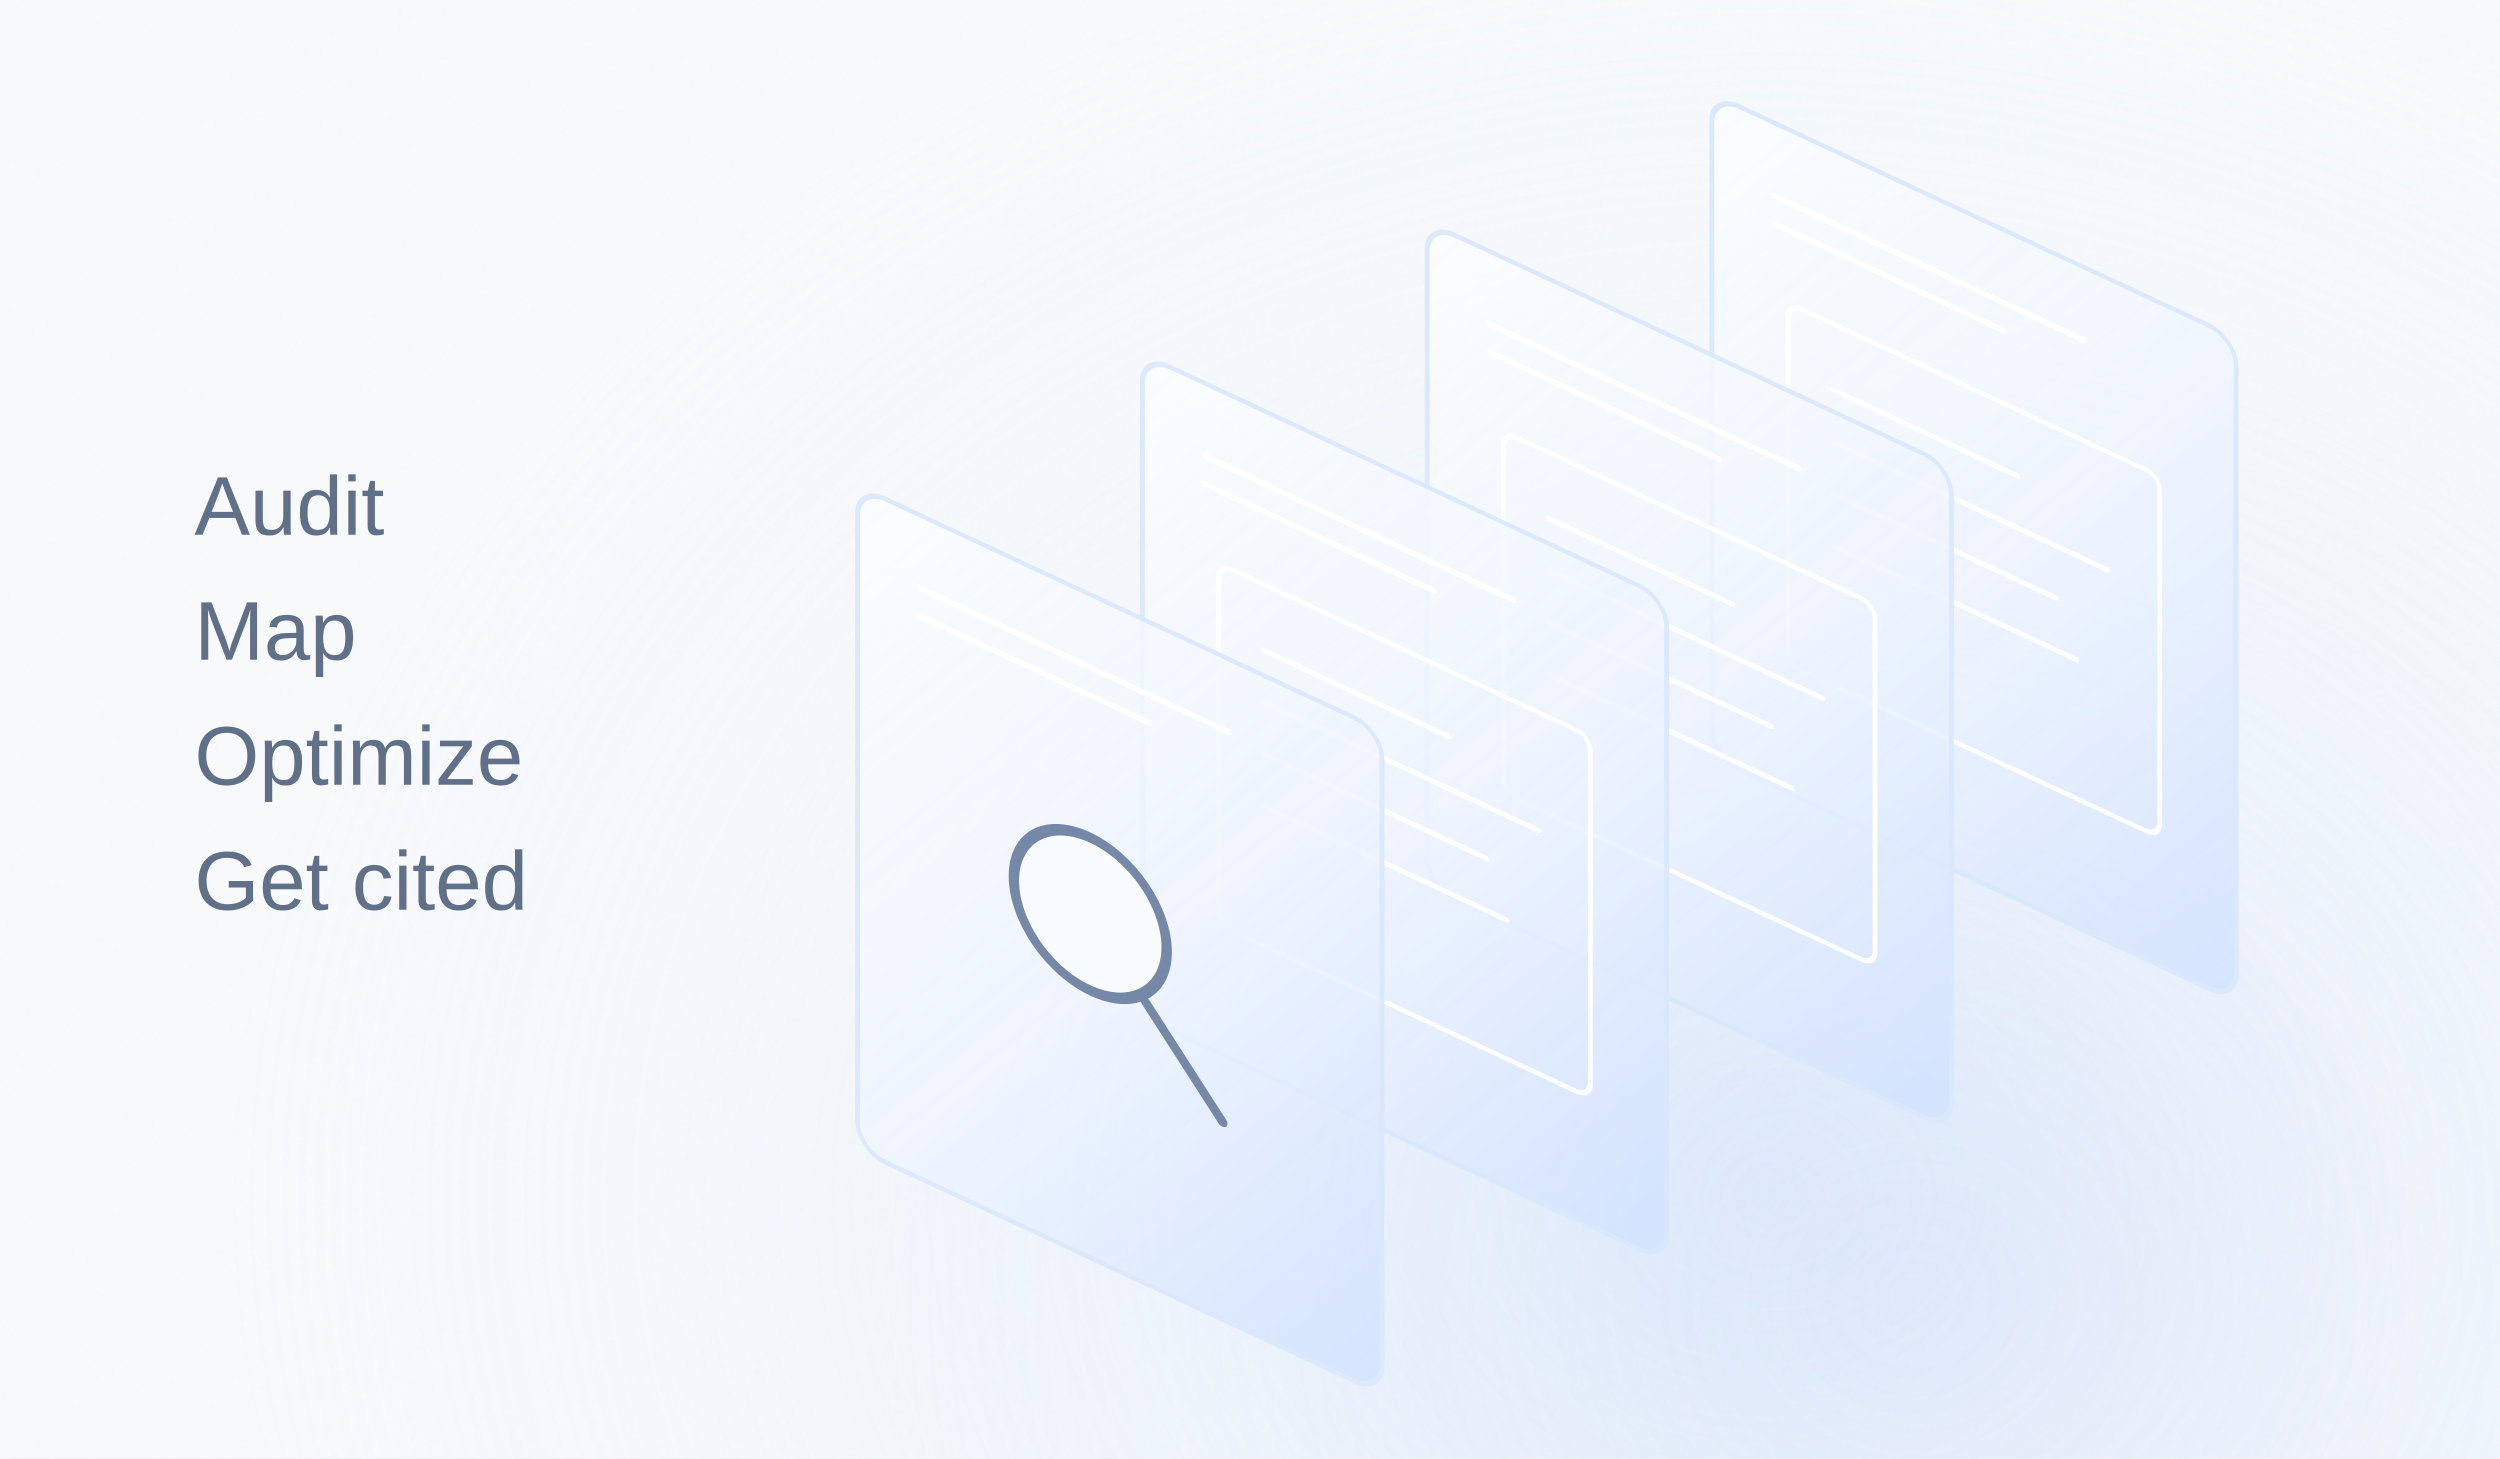
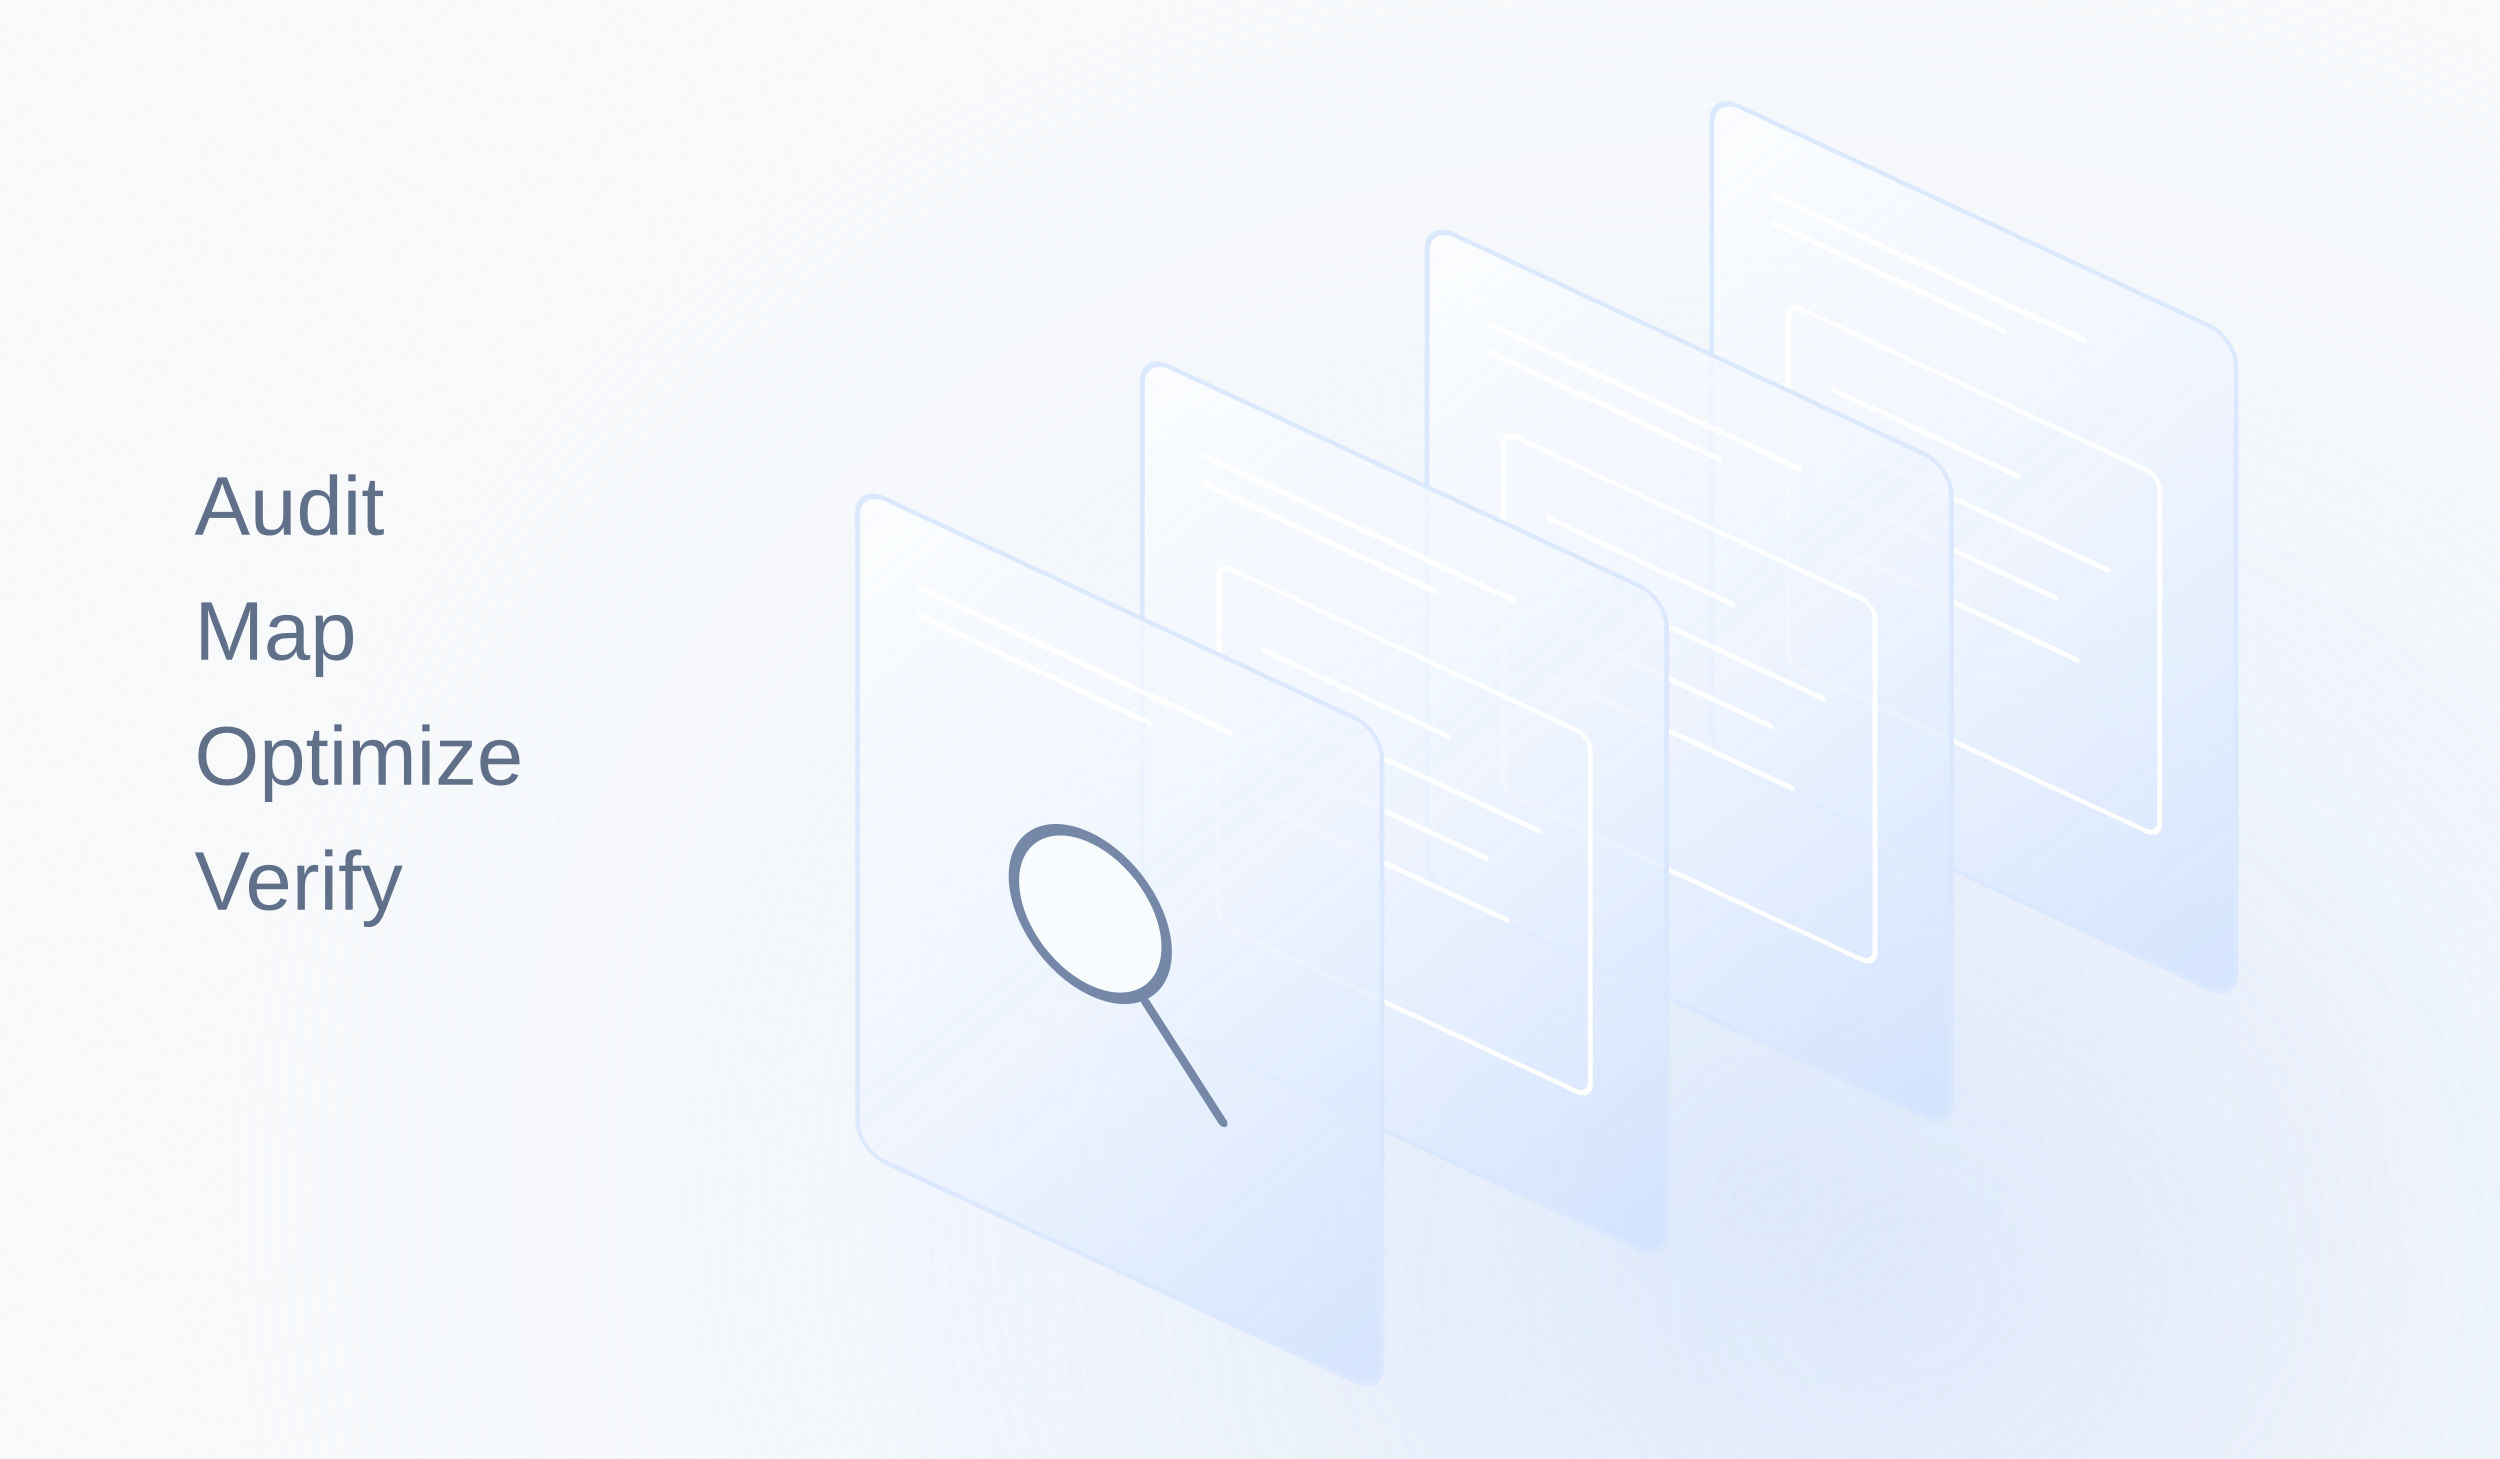
<svg xmlns="http://www.w3.org/2000/svg" width="720" height="420" viewBox="0 0 720 420" role="img" aria-labelledby="title desc">
  <defs>
    <linearGradient id="paper" x1="0" y1="0" x2="1" y2="1">
      <stop stop-color="#FFFFFF" stop-opacity=".98" />
      <stop offset="1" stop-color="#F4F9FC" stop-opacity=".84" />
    </linearGradient>
    <linearGradient id="blue-glass" x1="0" y1="0" x2="1" y2="1">
      <stop stop-color="#FBFDFF" stop-opacity=".93" />
      <stop offset=".52" stop-color="#EFF5FF" stop-opacity=".84" />
      <stop offset="1" stop-color="#CEE0FF" stop-opacity=".82" />
    </linearGradient>
    <linearGradient id="green-glass" x1="0" y1="0" x2="1" y2="1">
      <stop stop-color="#F9FEFC" stop-opacity=".96" />
      <stop offset="1" stop-color="#DAF1EB" stop-opacity=".88" />
    </linearGradient>
    <linearGradient id="violet-glass" x1="0" y1="0" x2="1" y2="1">
      <stop stop-color="#FFFFFF" stop-opacity=".96" />
      <stop offset="1" stop-color="#EDEDFD" stop-opacity=".87" />
    </linearGradient>
    <linearGradient id="execute" x1="0" y1="0" x2="1" y2="1">
      <stop stop-color="#86DDBA" />
      <stop offset=".58" stop-color="#43C797" />
      <stop offset="1" stop-color="#28B782" />
    </linearGradient>
    <radialGradient id="blue-haze">
      <stop stop-color="#B7D4F9" stop-opacity=".38" />
      <stop offset="1" stop-color="#EFF7FF" stop-opacity="0" />
    </radialGradient>
    <radialGradient id="green-haze">
      <stop stop-color="#AEE0CD" stop-opacity=".38" />
      <stop offset="1" stop-color="#F1FAF8" stop-opacity="0" />
    </radialGradient>
    <radialGradient id="violet-haze">
      <stop stop-color="#CED4FB" stop-opacity=".43" />
      <stop offset="1" stop-color="#F4F5FF" stop-opacity="0" />
    </radialGradient>
    <linearGradient id="blue-area" x1="0" y1="0" x2="0" y2="1">
      <stop stop-color="#7BCCF3" stop-opacity=".15" />
      <stop offset="1" stop-color="#C9E9F6" stop-opacity="0" />
    </linearGradient>
    <linearGradient id="green-area" x1="0" y1="0" x2="0" y2="1">
      <stop stop-color="#63CFA5" stop-opacity=".15" />
      <stop offset="1" stop-color="#BCE7D8" stop-opacity="0" />
    </linearGradient>
    <filter id="shadow" x="-25%" y="-25%" width="150%" height="170%">
      <feDropShadow dx="0" dy="12" stdDeviation="12" flood-color="#526D93" flood-opacity=".07" />
    </filter>
    <filter id="grain" x="0" y="0" width="100%" height="100%">
      <feTurbulence type="fractalNoise" baseFrequency=".7" numOctaves="3" stitchTiles="stitch" />
      <feColorMatrix type="saturate" values="0" />
    </filter>
    <marker id="arrow" viewBox="0 0 12 12" refX="10" refY="6" markerWidth="8" markerHeight="8" orient="auto-start-reverse">
      <path d="M3 2 L7 6 L3 10" fill="none" stroke="#A9D7C8" stroke-width="1.5" stroke-linecap="round" stroke-linejoin="round" />
    </marker>
    <clipPath id="bounds">
      <rect width="720" height="420" rx="0" />
    </clipPath>
  </defs>
  <g clip-path="url(#bounds)">
    <rect width="720" height="420" fill="#F8FAFC" />
    <ellipse cx="510" cy="345" rx="450" ry="380" fill="url(#blue-haze)" />
    <ellipse cx="550" cy="375" rx="300" ry="290" fill="url(#violet-haze)" opacity=".45" />
    <rect width="720" height="420" filter="url(#grain)" opacity=".025" />
    <text x="56" y="154" font-family="Arial, Helvetica, sans-serif" font-size="24" font-weight="400" fill="#617089">Audit</text>
    <text x="56" y="190" font-family="Arial, Helvetica, sans-serif" font-size="24" font-weight="400" fill="#617089">Map</text>
    <text x="56" y="226" font-family="Arial, Helvetica, sans-serif" font-size="24" font-weight="400" fill="#617089">Optimize</text>
-     <text x="56" y="262" font-family="Arial, Helvetica, sans-serif" font-size="24" font-weight="400" fill="#617089">Get cited</text>
+     <text x="56" y="262" font-family="Arial, Helvetica, sans-serif" font-size="24" font-weight="400" fill="#617089">Verify</text>
    <g transform="translate(493 27) skewY(25)">
      <rect x="0" y="0" width="151" height="191" rx="8" fill="url(#blue-glass)" stroke="#DAE7FD" stroke-width="1.4" opacity=".93" />
      <path d="M18 21 H107 M18 29 H84" fill="none" stroke="#FFFFFF" stroke-width="1.7" stroke-linecap="round" stroke-linejoin="round" />
      <rect x="22" y="50" width="107" height="104" rx="4" fill="none" stroke="#FFFFFF" stroke-width="1.4" />
      <path d="M35 69 h53 m-53 15 h79 m-79 15 h64 m-64 15 h70" fill="none" stroke="#FFFFFF" stroke-width="1.55" stroke-linecap="round" stroke-linejoin="round" />
    </g>
    <g transform="translate(411 64) skewY(25)">
      <rect x="0" y="0" width="151" height="191" rx="8" fill="url(#blue-glass)" stroke="#DAE7FD" stroke-width="1.4" opacity=".93" />
      <path d="M18 21 H107 M18 29 H84" fill="none" stroke="#FFFFFF" stroke-width="1.7" stroke-linecap="round" stroke-linejoin="round" />
      <rect x="22" y="50" width="107" height="104" rx="4" fill="none" stroke="#FFFFFF" stroke-width="1.4" />
      <path d="M35 69 h53 m-53 15 h79 m-79 15 h64 m-64 15 h70" fill="none" stroke="#FFFFFF" stroke-width="1.55" stroke-linecap="round" stroke-linejoin="round" />
    </g>
    <g transform="translate(329 102) skewY(25)">
      <rect x="0" y="0" width="151" height="191" rx="8" fill="url(#blue-glass)" stroke="#DAE7FD" stroke-width="1.4" opacity=".93" />
      <path d="M18 21 H107 M18 29 H84" fill="none" stroke="#FFFFFF" stroke-width="1.7" stroke-linecap="round" stroke-linejoin="round" />
      <rect x="22" y="50" width="107" height="104" rx="4" fill="none" stroke="#FFFFFF" stroke-width="1.4" />
      <path d="M35 69 h53 m-53 15 h79 m-79 15 h64 m-64 15 h70" fill="none" stroke="#FFFFFF" stroke-width="1.55" stroke-linecap="round" stroke-linejoin="round" />
    </g>
    <g transform="translate(247 140) skewY(25)">
      <rect x="0" y="0" width="151" height="191" rx="8" fill="url(#blue-glass)" stroke="#DAE7FD" stroke-width="1.4" opacity=".93" />
      <path d="M18 21 H107 M18 29 H84" fill="none" stroke="#FFFFFF" stroke-width="1.7" stroke-linecap="round" stroke-linejoin="round" />
      <circle cx="67" cy="92" r="22" fill="#F9FCFF" stroke="#7588A8" stroke-width="3" />
      <path d="M83 110 l22 24" fill="none" stroke="#7588A8" stroke-width="3" stroke-linecap="round" stroke-linejoin="round" />
    </g>
  </g>
</svg>
